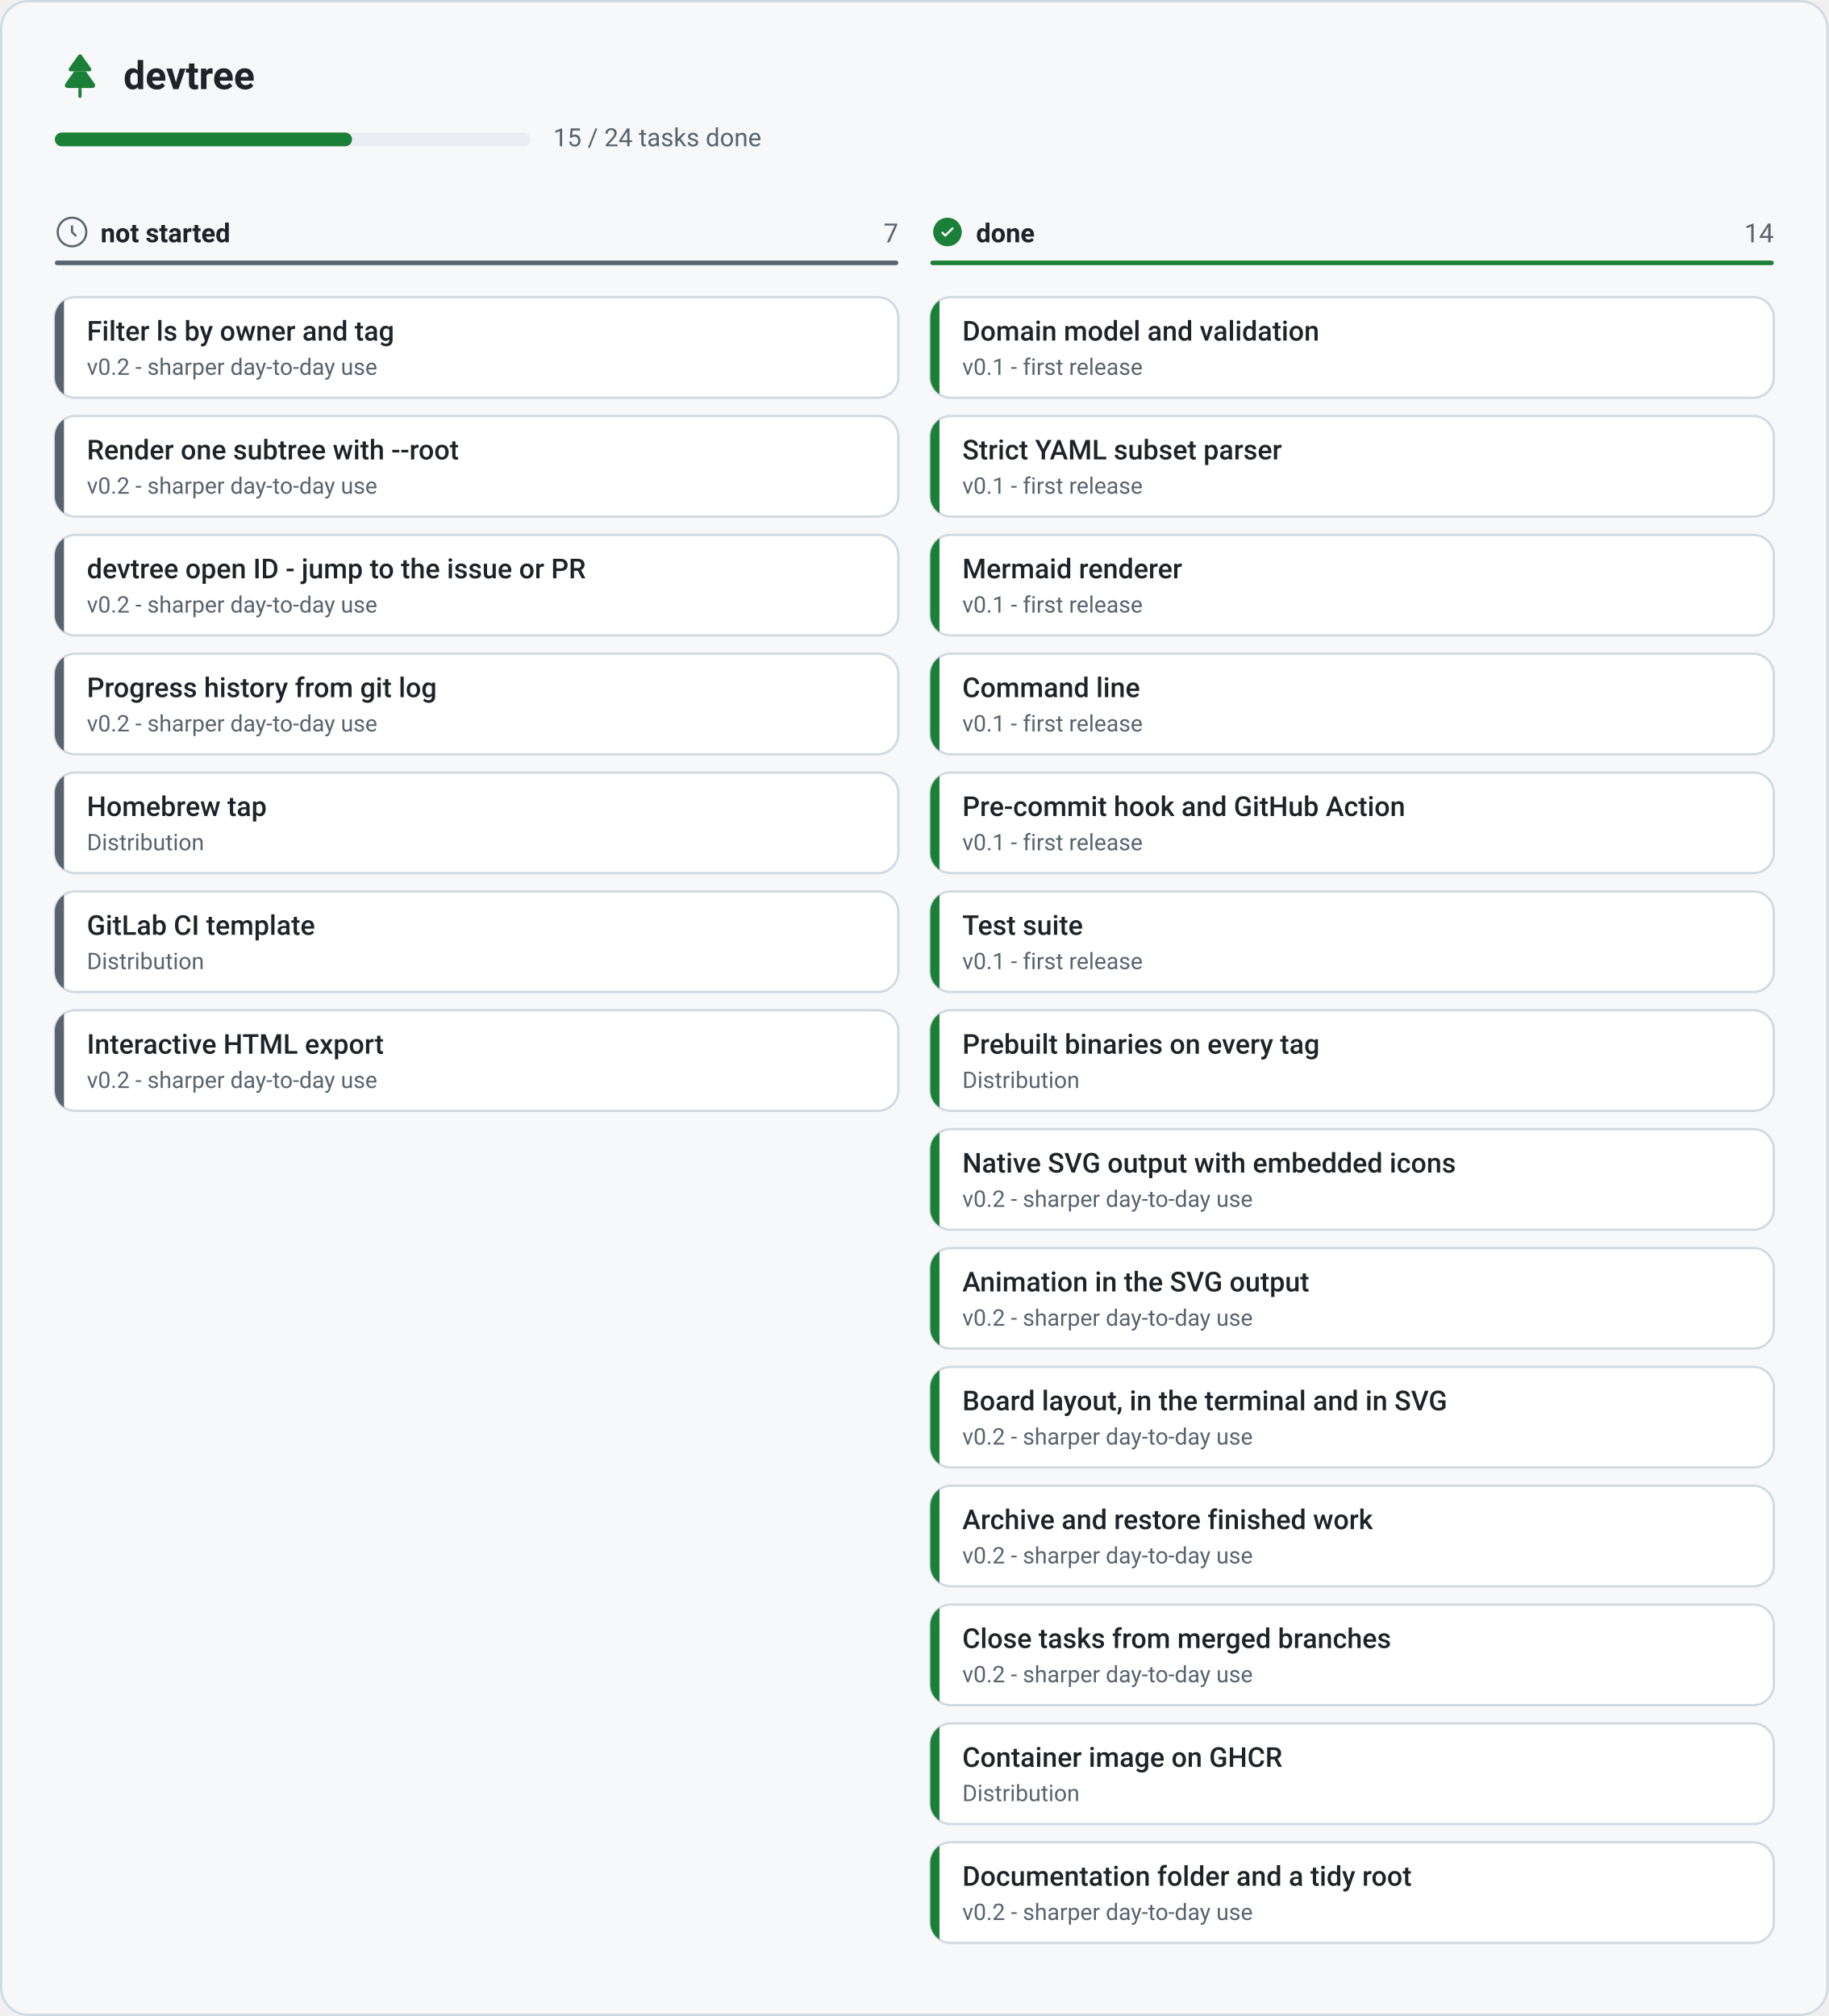
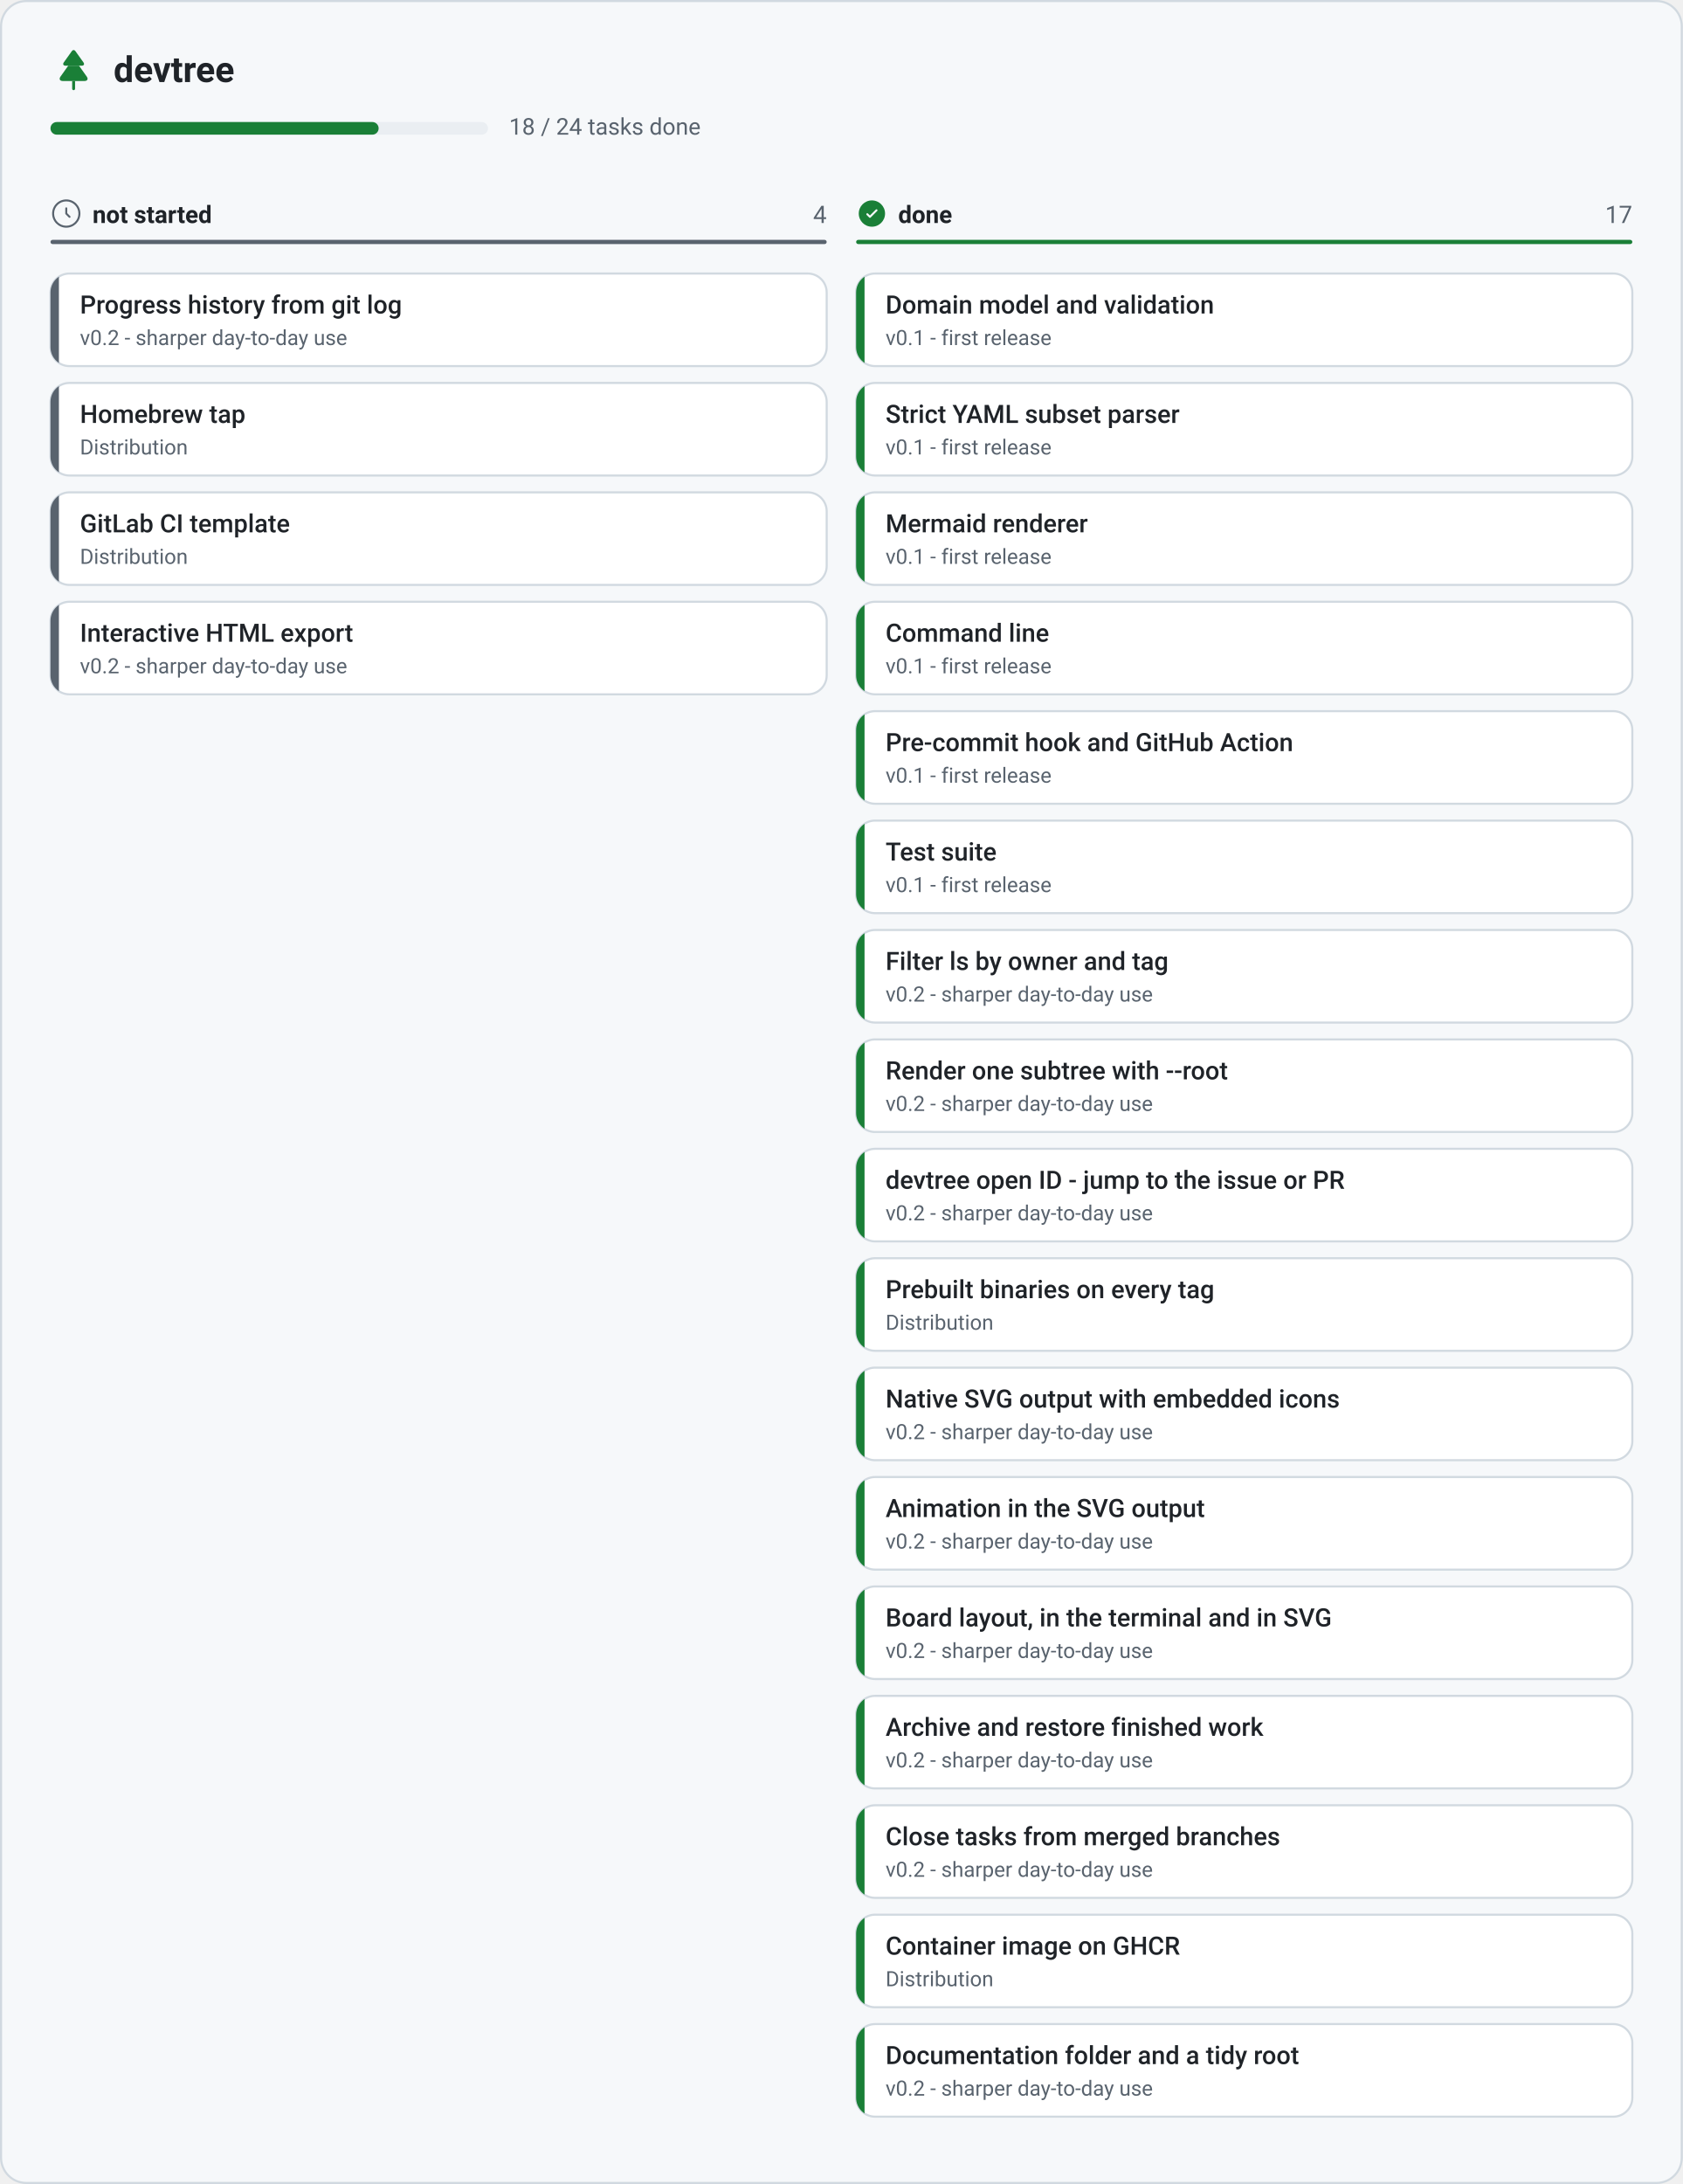
- <svg xmlns="http://www.w3.org/2000/svg" width="800" height="882" viewBox="0 0 800 882" font-family="system-ui,-apple-system,'Segoe UI',Roboto,'Helvetica Neue',Arial,sans-serif" role="img" aria-label="devtree board">
+ <svg xmlns="http://www.w3.org/2000/svg" width="800" height="1038" viewBox="0 0 800 1038" font-family="system-ui,-apple-system,'Segoe UI',Roboto,'Helvetica Neue',Arial,sans-serif" role="img" aria-label="devtree board">
  <style>
@keyframes dt-flow { to { stroke-dashoffset: -16 } }
@keyframes dt-grow { from { transform: scaleX(0) } to { transform: scaleX(1) } }
@keyframes dt-spin { to { transform: rotate(360deg) } }
@keyframes dt-rise { from { opacity: 0; transform: translateY(7px) } to { opacity: 1; transform: none } }
@keyframes dt-pulse { 0%, 100% { opacity: 1 } 50% { opacity: .45 } }
@keyframes dt-marquee { from { transform: translateX(-50%) } to { transform: none } }
.dt-flow { animation: dt-flow 1.1s linear infinite }
.dt-grow { animation: dt-grow .9s cubic-bezier(.2,.8,.2,1) both; transform-box: fill-box; transform-origin: left center }
.dt-spin { animation: dt-spin 8s linear infinite; transform-box: fill-box; transform-origin: center }
.dt-rise { animation: dt-rise .55s cubic-bezier(.2,.8,.2,1) backwards }
.dt-pulse { animation: dt-pulse 2.4s ease-in-out infinite }
.dt-marquee { animation: dt-marquee 26s linear infinite; transform-box: fill-box }
@media (prefers-reduced-motion: reduce), print {
  .dt-flow, .dt-grow, .dt-spin, .dt-rise, .dt-pulse, .dt-marquee { animation: none }
}
</style>
  <defs>
    <clipPath id="dt-col-0">
      <rect x="0" y="0" width="369.0" height="44.0" rx="9" />
    </clipPath>
    <clipPath id="dt-col-1">
      <rect x="0" y="0" width="369.0" height="44.0" rx="9" />
    </clipPath>
  </defs>
-   <rect x="0.5" y="0.5" width="799.0" height="881.0" rx="12.0" fill="#f6f8fa" stroke="#d1d9e0" />
+   <rect x="0.5" y="0.5" width="799.0" height="1037.0" rx="12.0" fill="#f6f8fa" stroke="#d1d9e0" />
  <g transform="translate(24.0,22.0) scale(0.9167)" style="color:#1a7f37">
    <path d="M16.169 10.06H7.829C6.649 10.06 6.239 9.27 6.929 8.31L11.099 2.47C11.589 1.77 12.409 1.77 12.899 2.47L17.069 8.31C17.759 9.27 17.349 10.06 16.169 10.06Z" fill="currentColor" />
    <path d="M17.59 17.999H6.41C4.83 17.999 4.29 16.949 5.22 15.669L9.21 10.059H14.79L18.78 15.669C19.71 16.949 19.17 17.999 17.59 17.999Z" fill="currentColor" />
    <path d="M12.75 18V22C12.75 22.41 12.41 22.75 12 22.75C11.59 22.75 11.25 22.41 11.25 22V18H12.75Z" fill="currentColor" />
  </g>
  <text x="54.0" y="39.0" font-size="17" font-weight="600" fill="#1f2328">devtree</text>
  <rect x="24.0" y="58.0" width="208.0" height="6.0" rx="3.0" fill="#eaeef2" />
-   <rect x="24.0" y="58.0" width="130.0" height="6.0" rx="3.0" fill="#1a7f37" class="dt-grow" />
-   <text x="242.0" y="64.0" font-size="11" fill="#59636e">15 / 24 tasks done</text>
+   <rect x="24.0" y="58.0" width="156.0" height="6.0" rx="3.0" fill="#1a7f37" class="dt-grow" />
+   <text x="242.0" y="64.0" font-size="11" fill="#59636e">18 / 24 tasks done</text>
  <g transform="translate(24.0,94.0) scale(0.625)" style="color:#59636e">
    <path fill-rule="evenodd" clip-rule="evenodd" d="M12 2.75C6.891 2.75 2.75 6.891 2.75 12C2.75 17.109 6.891 21.25 12 21.25C17.109 21.25 21.25 17.109 21.25 12C21.25 6.891 17.109 2.75 12 2.75ZM1.25 12C1.25 6.063 6.063 1.25 12 1.25C17.937 1.25 22.75 6.063 22.75 12C22.75 17.937 17.937 22.75 12 22.75C6.063 22.75 1.25 17.937 1.25 12ZM12 7.25C12.414 7.25 12.75 7.586 12.75 8V11.689L15.03 13.97C15.323 14.263 15.323 14.737 15.03 15.03C14.737 15.323 14.263 15.323 13.97 15.03L11.47 12.53C11.329 12.39 11.25 12.199 11.25 12V8C11.25 7.586 11.586 7.25 12 7.25Z" fill="currentColor" />
  </g>
  <text x="44.0" y="106.0" font-size="11.5" fill="#1f2328" font-weight="600">not started</text>
-   <text x="393.0" y="106.0" font-size="11.5" fill="#59636e" text-anchor="end">7</text>
+   <text x="393.0" y="106.0" font-size="11.5" fill="#59636e" text-anchor="end">4</text>
  <rect x="24.0" y="114.0" width="369.0" height="2.0" rx="1.0" fill="#59636e" />
  <g class="dt-rise" style="animation-delay:0.00s">
    <rect x="24.0" y="130.0" width="369.0" height="44.0" rx="9.0" fill="#ffffff" stroke="#d1d9e0" />
    <g transform="translate(24.0,130.0)" clip-path="url(#dt-col-0)">
      <rect x="0.0" y="0.0" width="4.0" height="44.0" rx="0.0" fill="#59636e" />
    </g>
-     <text x="38.0" y="149.0" font-size="12.0" fill="#1f2328" font-weight="500">Filter ls by owner and tag</text>
+     <text x="38.0" y="149.0" font-size="12.0" fill="#1f2328" font-weight="500">Progress history from git log</text>
    <text x="38.0" y="164.0" font-size="10.0" fill="#59636e">v0.2 - sharper day-to-day use</text>
  </g>
  <g class="dt-rise" style="animation-delay:0.04s">
    <rect x="24.0" y="182.0" width="369.0" height="44.0" rx="9.0" fill="#ffffff" stroke="#d1d9e0" />
    <g transform="translate(24.0,182.0)" clip-path="url(#dt-col-0)">
      <rect x="0.0" y="0.0" width="4.0" height="44.0" rx="0.0" fill="#59636e" />
    </g>
-     <text x="38.0" y="201.0" font-size="12.0" fill="#1f2328" font-weight="500">Render one subtree with --root</text>
-     <text x="38.0" y="216.0" font-size="10.0" fill="#59636e">v0.2 - sharper day-to-day use</text>
+     <text x="38.0" y="201.0" font-size="12.0" fill="#1f2328" font-weight="500">Homebrew tap</text>
+     <text x="38.0" y="216.0" font-size="10.0" fill="#59636e">Distribution</text>
  </g>
  <g class="dt-rise" style="animation-delay:0.07s">
    <rect x="24.0" y="234.0" width="369.0" height="44.0" rx="9.0" fill="#ffffff" stroke="#d1d9e0" />
    <g transform="translate(24.0,234.0)" clip-path="url(#dt-col-0)">
      <rect x="0.0" y="0.0" width="4.0" height="44.0" rx="0.0" fill="#59636e" />
    </g>
-     <text x="38.0" y="253.0" font-size="12.0" fill="#1f2328" font-weight="500">devtree open ID - jump to the issue or PR</text>
-     <text x="38.0" y="268.0" font-size="10.0" fill="#59636e">v0.2 - sharper day-to-day use</text>
+     <text x="38.0" y="253.0" font-size="12.0" fill="#1f2328" font-weight="500">GitLab CI template</text>
+     <text x="38.0" y="268.0" font-size="10.0" fill="#59636e">Distribution</text>
  </g>
  <g class="dt-rise" style="animation-delay:0.11s">
    <rect x="24.0" y="286.0" width="369.0" height="44.0" rx="9.0" fill="#ffffff" stroke="#d1d9e0" />
    <g transform="translate(24.0,286.0)" clip-path="url(#dt-col-0)">
      <rect x="0.0" y="0.0" width="4.0" height="44.0" rx="0.0" fill="#59636e" />
    </g>
-     <text x="38.0" y="305.0" font-size="12.0" fill="#1f2328" font-weight="500">Progress history from git log</text>
+     <text x="38.0" y="305.0" font-size="12.0" fill="#1f2328" font-weight="500">Interactive HTML export</text>
    <text x="38.0" y="320.0" font-size="10.0" fill="#59636e">v0.2 - sharper day-to-day use</text>
-   </g>
-   <g class="dt-rise" style="animation-delay:0.14s">
-     <rect x="24.0" y="338.0" width="369.0" height="44.0" rx="9.0" fill="#ffffff" stroke="#d1d9e0" />
-     <g transform="translate(24.0,338.0)" clip-path="url(#dt-col-0)">
-       <rect x="0.0" y="0.0" width="4.0" height="44.0" rx="0.0" fill="#59636e" />
-     </g>
-     <text x="38.0" y="357.0" font-size="12.0" fill="#1f2328" font-weight="500">Homebrew tap</text>
-     <text x="38.0" y="372.0" font-size="10.0" fill="#59636e">Distribution</text>
-   </g>
-   <g class="dt-rise" style="animation-delay:0.18s">
-     <rect x="24.0" y="390.0" width="369.0" height="44.0" rx="9.0" fill="#ffffff" stroke="#d1d9e0" />
-     <g transform="translate(24.0,390.0)" clip-path="url(#dt-col-0)">
-       <rect x="0.0" y="0.0" width="4.0" height="44.0" rx="0.0" fill="#59636e" />
-     </g>
-     <text x="38.0" y="409.0" font-size="12.0" fill="#1f2328" font-weight="500">GitLab CI template</text>
-     <text x="38.0" y="424.0" font-size="10.0" fill="#59636e">Distribution</text>
-   </g>
-   <g class="dt-rise" style="animation-delay:0.21s">
-     <rect x="24.0" y="442.0" width="369.0" height="44.0" rx="9.0" fill="#ffffff" stroke="#d1d9e0" />
-     <g transform="translate(24.0,442.0)" clip-path="url(#dt-col-0)">
-       <rect x="0.0" y="0.0" width="4.0" height="44.0" rx="0.0" fill="#59636e" />
-     </g>
-     <text x="38.0" y="461.0" font-size="12.0" fill="#1f2328" font-weight="500">Interactive HTML export</text>
-     <text x="38.0" y="476.0" font-size="10.0" fill="#59636e">v0.2 - sharper day-to-day use</text>
  </g>
  <g transform="translate(407.0,94.0) scale(0.625)" style="color:#1a7f37">
    <path fill-rule="evenodd" clip-rule="evenodd" d="M22 12C22 17.523 17.523 22 12 22C6.477 22 2 17.523 2 12C2 6.477 6.477 2 12 2C17.523 2 22 6.477 22 12ZM16.03 8.97C16.323 9.263 16.323 9.737 16.03 10.03L11.03 15.03C10.737 15.323 10.263 15.323 9.97 15.03L7.97 13.03C7.677 12.737 7.677 12.263 7.97 11.97C8.263 11.677 8.737 11.677 9.03 11.97L10.5 13.439L12.735 11.204L14.97 8.97C15.263 8.677 15.737 8.677 16.03 8.97Z" fill="currentColor" />
  </g>
  <text x="427.0" y="106.0" font-size="11.5" fill="#1f2328" font-weight="600">done</text>
-   <text x="776.0" y="106.0" font-size="11.5" fill="#59636e" text-anchor="end">14</text>
+   <text x="776.0" y="106.0" font-size="11.5" fill="#59636e" text-anchor="end">17</text>
  <rect x="407.0" y="114.0" width="369.0" height="2.0" rx="1.0" fill="#1a7f37" />
-   <g class="dt-rise" style="animation-delay:0.25s">
+   <g class="dt-rise" style="animation-delay:0.14s">
    <rect x="407.0" y="130.0" width="369.0" height="44.0" rx="9.0" fill="#ffffff" stroke="#d1d9e0" />
    <g transform="translate(407.0,130.0)" clip-path="url(#dt-col-1)">
      <rect x="0.0" y="0.0" width="4.0" height="44.0" rx="0.0" fill="#1a7f37" />
    </g>
    <text x="421.0" y="149.0" font-size="12.0" fill="#1f2328" font-weight="500">Domain model and validation</text>
    <text x="421.0" y="164.0" font-size="10.0" fill="#59636e">v0.1 - first release</text>
  </g>
-   <g class="dt-rise" style="animation-delay:0.28s">
+   <g class="dt-rise" style="animation-delay:0.18s">
    <rect x="407.0" y="182.0" width="369.0" height="44.0" rx="9.0" fill="#ffffff" stroke="#d1d9e0" />
    <g transform="translate(407.0,182.0)" clip-path="url(#dt-col-1)">
      <rect x="0.0" y="0.0" width="4.0" height="44.0" rx="0.0" fill="#1a7f37" />
    </g>
    <text x="421.0" y="201.0" font-size="12.0" fill="#1f2328" font-weight="500">Strict YAML subset parser</text>
    <text x="421.0" y="216.0" font-size="10.0" fill="#59636e">v0.1 - first release</text>
  </g>
-   <g class="dt-rise" style="animation-delay:0.32s">
+   <g class="dt-rise" style="animation-delay:0.21s">
    <rect x="407.0" y="234.0" width="369.0" height="44.0" rx="9.0" fill="#ffffff" stroke="#d1d9e0" />
    <g transform="translate(407.0,234.0)" clip-path="url(#dt-col-1)">
      <rect x="0.0" y="0.0" width="4.0" height="44.0" rx="0.0" fill="#1a7f37" />
    </g>
    <text x="421.0" y="253.0" font-size="12.0" fill="#1f2328" font-weight="500">Mermaid renderer</text>
    <text x="421.0" y="268.0" font-size="10.0" fill="#59636e">v0.1 - first release</text>
  </g>
-   <g class="dt-rise" style="animation-delay:0.35s">
+   <g class="dt-rise" style="animation-delay:0.25s">
    <rect x="407.0" y="286.0" width="369.0" height="44.0" rx="9.0" fill="#ffffff" stroke="#d1d9e0" />
    <g transform="translate(407.0,286.0)" clip-path="url(#dt-col-1)">
      <rect x="0.0" y="0.0" width="4.0" height="44.0" rx="0.0" fill="#1a7f37" />
    </g>
    <text x="421.0" y="305.0" font-size="12.0" fill="#1f2328" font-weight="500">Command line</text>
    <text x="421.0" y="320.0" font-size="10.0" fill="#59636e">v0.1 - first release</text>
  </g>
-   <g class="dt-rise" style="animation-delay:0.39s">
+   <g class="dt-rise" style="animation-delay:0.28s">
    <rect x="407.0" y="338.0" width="369.0" height="44.0" rx="9.0" fill="#ffffff" stroke="#d1d9e0" />
    <g transform="translate(407.0,338.0)" clip-path="url(#dt-col-1)">
      <rect x="0.0" y="0.0" width="4.0" height="44.0" rx="0.0" fill="#1a7f37" />
    </g>
    <text x="421.0" y="357.0" font-size="12.0" fill="#1f2328" font-weight="500">Pre-commit hook and GitHub Action</text>
    <text x="421.0" y="372.0" font-size="10.0" fill="#59636e">v0.1 - first release</text>
  </g>
-   <g class="dt-rise" style="animation-delay:0.42s">
+   <g class="dt-rise" style="animation-delay:0.32s">
    <rect x="407.0" y="390.0" width="369.0" height="44.0" rx="9.0" fill="#ffffff" stroke="#d1d9e0" />
    <g transform="translate(407.0,390.0)" clip-path="url(#dt-col-1)">
      <rect x="0.0" y="0.0" width="4.0" height="44.0" rx="0.0" fill="#1a7f37" />
    </g>
    <text x="421.0" y="409.0" font-size="12.0" fill="#1f2328" font-weight="500">Test suite</text>
    <text x="421.0" y="424.0" font-size="10.0" fill="#59636e">v0.1 - first release</text>
  </g>
-   <g class="dt-rise" style="animation-delay:0.46s">
+   <g class="dt-rise" style="animation-delay:0.35s">
    <rect x="407.0" y="442.0" width="369.0" height="44.0" rx="9.0" fill="#ffffff" stroke="#d1d9e0" />
    <g transform="translate(407.0,442.0)" clip-path="url(#dt-col-1)">
      <rect x="0.0" y="0.0" width="4.0" height="44.0" rx="0.0" fill="#1a7f37" />
    </g>
-     <text x="421.0" y="461.0" font-size="12.0" fill="#1f2328" font-weight="500">Prebuilt binaries on every tag</text>
-     <text x="421.0" y="476.0" font-size="10.0" fill="#59636e">Distribution</text>
-   </g>
-   <g class="dt-rise" style="animation-delay:0.49s">
+     <text x="421.0" y="461.0" font-size="12.0" fill="#1f2328" font-weight="500">Filter ls by owner and tag</text>
+     <text x="421.0" y="476.0" font-size="10.0" fill="#59636e">v0.2 - sharper day-to-day use</text>
+   </g>
+   <g class="dt-rise" style="animation-delay:0.39s">
    <rect x="407.0" y="494.0" width="369.0" height="44.0" rx="9.0" fill="#ffffff" stroke="#d1d9e0" />
    <g transform="translate(407.0,494.0)" clip-path="url(#dt-col-1)">
      <rect x="0.0" y="0.0" width="4.0" height="44.0" rx="0.0" fill="#1a7f37" />
    </g>
-     <text x="421.0" y="513.0" font-size="12.0" fill="#1f2328" font-weight="500">Native SVG output with embedded icons</text>
+     <text x="421.0" y="513.0" font-size="12.0" fill="#1f2328" font-weight="500">Render one subtree with --root</text>
    <text x="421.0" y="528.0" font-size="10.0" fill="#59636e">v0.2 - sharper day-to-day use</text>
  </g>
-   <g class="dt-rise" style="animation-delay:0.53s">
+   <g class="dt-rise" style="animation-delay:0.42s">
    <rect x="407.0" y="546.0" width="369.0" height="44.0" rx="9.0" fill="#ffffff" stroke="#d1d9e0" />
    <g transform="translate(407.0,546.0)" clip-path="url(#dt-col-1)">
      <rect x="0.0" y="0.0" width="4.0" height="44.0" rx="0.0" fill="#1a7f37" />
    </g>
-     <text x="421.0" y="565.0" font-size="12.0" fill="#1f2328" font-weight="500">Animation in the SVG output</text>
+     <text x="421.0" y="565.0" font-size="12.0" fill="#1f2328" font-weight="500">devtree open ID - jump to the issue or PR</text>
    <text x="421.0" y="580.0" font-size="10.0" fill="#59636e">v0.2 - sharper day-to-day use</text>
  </g>
-   <g class="dt-rise" style="animation-delay:0.56s">
+   <g class="dt-rise" style="animation-delay:0.46s">
    <rect x="407.0" y="598.0" width="369.0" height="44.0" rx="9.0" fill="#ffffff" stroke="#d1d9e0" />
    <g transform="translate(407.0,598.0)" clip-path="url(#dt-col-1)">
      <rect x="0.0" y="0.0" width="4.0" height="44.0" rx="0.0" fill="#1a7f37" />
    </g>
-     <text x="421.0" y="617.0" font-size="12.0" fill="#1f2328" font-weight="500">Board layout, in the terminal and in SVG</text>
-     <text x="421.0" y="632.0" font-size="10.0" fill="#59636e">v0.2 - sharper day-to-day use</text>
-   </g>
-   <g class="dt-rise" style="animation-delay:0.60s">
+     <text x="421.0" y="617.0" font-size="12.0" fill="#1f2328" font-weight="500">Prebuilt binaries on every tag</text>
+     <text x="421.0" y="632.0" font-size="10.0" fill="#59636e">Distribution</text>
+   </g>
+   <g class="dt-rise" style="animation-delay:0.49s">
    <rect x="407.0" y="650.0" width="369.0" height="44.0" rx="9.0" fill="#ffffff" stroke="#d1d9e0" />
    <g transform="translate(407.0,650.0)" clip-path="url(#dt-col-1)">
      <rect x="0.0" y="0.0" width="4.0" height="44.0" rx="0.0" fill="#1a7f37" />
    </g>
-     <text x="421.0" y="669.0" font-size="12.0" fill="#1f2328" font-weight="500">Archive and restore finished work</text>
+     <text x="421.0" y="669.0" font-size="12.0" fill="#1f2328" font-weight="500">Native SVG output with embedded icons</text>
    <text x="421.0" y="684.0" font-size="10.0" fill="#59636e">v0.2 - sharper day-to-day use</text>
  </g>
-   <g class="dt-rise" style="animation-delay:0.63s">
+   <g class="dt-rise" style="animation-delay:0.53s">
    <rect x="407.0" y="702.0" width="369.0" height="44.0" rx="9.0" fill="#ffffff" stroke="#d1d9e0" />
    <g transform="translate(407.0,702.0)" clip-path="url(#dt-col-1)">
      <rect x="0.0" y="0.0" width="4.0" height="44.0" rx="0.0" fill="#1a7f37" />
    </g>
-     <text x="421.0" y="721.0" font-size="12.0" fill="#1f2328" font-weight="500">Close tasks from merged branches</text>
+     <text x="421.0" y="721.0" font-size="12.0" fill="#1f2328" font-weight="500">Animation in the SVG output</text>
    <text x="421.0" y="736.0" font-size="10.0" fill="#59636e">v0.2 - sharper day-to-day use</text>
  </g>
-   <g class="dt-rise" style="animation-delay:0.67s">
+   <g class="dt-rise" style="animation-delay:0.56s">
    <rect x="407.0" y="754.0" width="369.0" height="44.0" rx="9.0" fill="#ffffff" stroke="#d1d9e0" />
    <g transform="translate(407.0,754.0)" clip-path="url(#dt-col-1)">
      <rect x="0.0" y="0.0" width="4.0" height="44.0" rx="0.0" fill="#1a7f37" />
    </g>
-     <text x="421.0" y="773.0" font-size="12.0" fill="#1f2328" font-weight="500">Container image on GHCR</text>
-     <text x="421.0" y="788.0" font-size="10.0" fill="#59636e">Distribution</text>
-   </g>
-   <g class="dt-rise" style="animation-delay:0.70s">
+     <text x="421.0" y="773.0" font-size="12.0" fill="#1f2328" font-weight="500">Board layout, in the terminal and in SVG</text>
+     <text x="421.0" y="788.0" font-size="10.0" fill="#59636e">v0.2 - sharper day-to-day use</text>
+   </g>
+   <g class="dt-rise" style="animation-delay:0.60s">
    <rect x="407.0" y="806.0" width="369.0" height="44.0" rx="9.0" fill="#ffffff" stroke="#d1d9e0" />
    <g transform="translate(407.0,806.0)" clip-path="url(#dt-col-1)">
      <rect x="0.0" y="0.0" width="4.0" height="44.0" rx="0.0" fill="#1a7f37" />
    </g>
-     <text x="421.0" y="825.0" font-size="12.0" fill="#1f2328" font-weight="500">Documentation folder and a tidy root</text>
+     <text x="421.0" y="825.0" font-size="12.0" fill="#1f2328" font-weight="500">Archive and restore finished work</text>
    <text x="421.0" y="840.0" font-size="10.0" fill="#59636e">v0.2 - sharper day-to-day use</text>
  </g>
+   <g class="dt-rise" style="animation-delay:0.63s">
+     <rect x="407.0" y="858.0" width="369.0" height="44.0" rx="9.0" fill="#ffffff" stroke="#d1d9e0" />
+     <g transform="translate(407.0,858.0)" clip-path="url(#dt-col-1)">
+       <rect x="0.0" y="0.0" width="4.0" height="44.0" rx="0.0" fill="#1a7f37" />
+     </g>
+     <text x="421.0" y="877.0" font-size="12.0" fill="#1f2328" font-weight="500">Close tasks from merged branches</text>
+     <text x="421.0" y="892.0" font-size="10.0" fill="#59636e">v0.2 - sharper day-to-day use</text>
+   </g>
+   <g class="dt-rise" style="animation-delay:0.67s">
+     <rect x="407.0" y="910.0" width="369.0" height="44.0" rx="9.0" fill="#ffffff" stroke="#d1d9e0" />
+     <g transform="translate(407.0,910.0)" clip-path="url(#dt-col-1)">
+       <rect x="0.0" y="0.0" width="4.0" height="44.0" rx="0.0" fill="#1a7f37" />
+     </g>
+     <text x="421.0" y="929.0" font-size="12.0" fill="#1f2328" font-weight="500">Container image on GHCR</text>
+     <text x="421.0" y="944.0" font-size="10.0" fill="#59636e">Distribution</text>
+   </g>
+   <g class="dt-rise" style="animation-delay:0.70s">
+     <rect x="407.0" y="962.0" width="369.0" height="44.0" rx="9.0" fill="#ffffff" stroke="#d1d9e0" />
+     <g transform="translate(407.0,962.0)" clip-path="url(#dt-col-1)">
+       <rect x="0.0" y="0.0" width="4.0" height="44.0" rx="0.0" fill="#1a7f37" />
+     </g>
+     <text x="421.0" y="981.0" font-size="12.0" fill="#1f2328" font-weight="500">Documentation folder and a tidy root</text>
+     <text x="421.0" y="996.0" font-size="10.0" fill="#59636e">v0.2 - sharper day-to-day use</text>
+   </g>
</svg>
